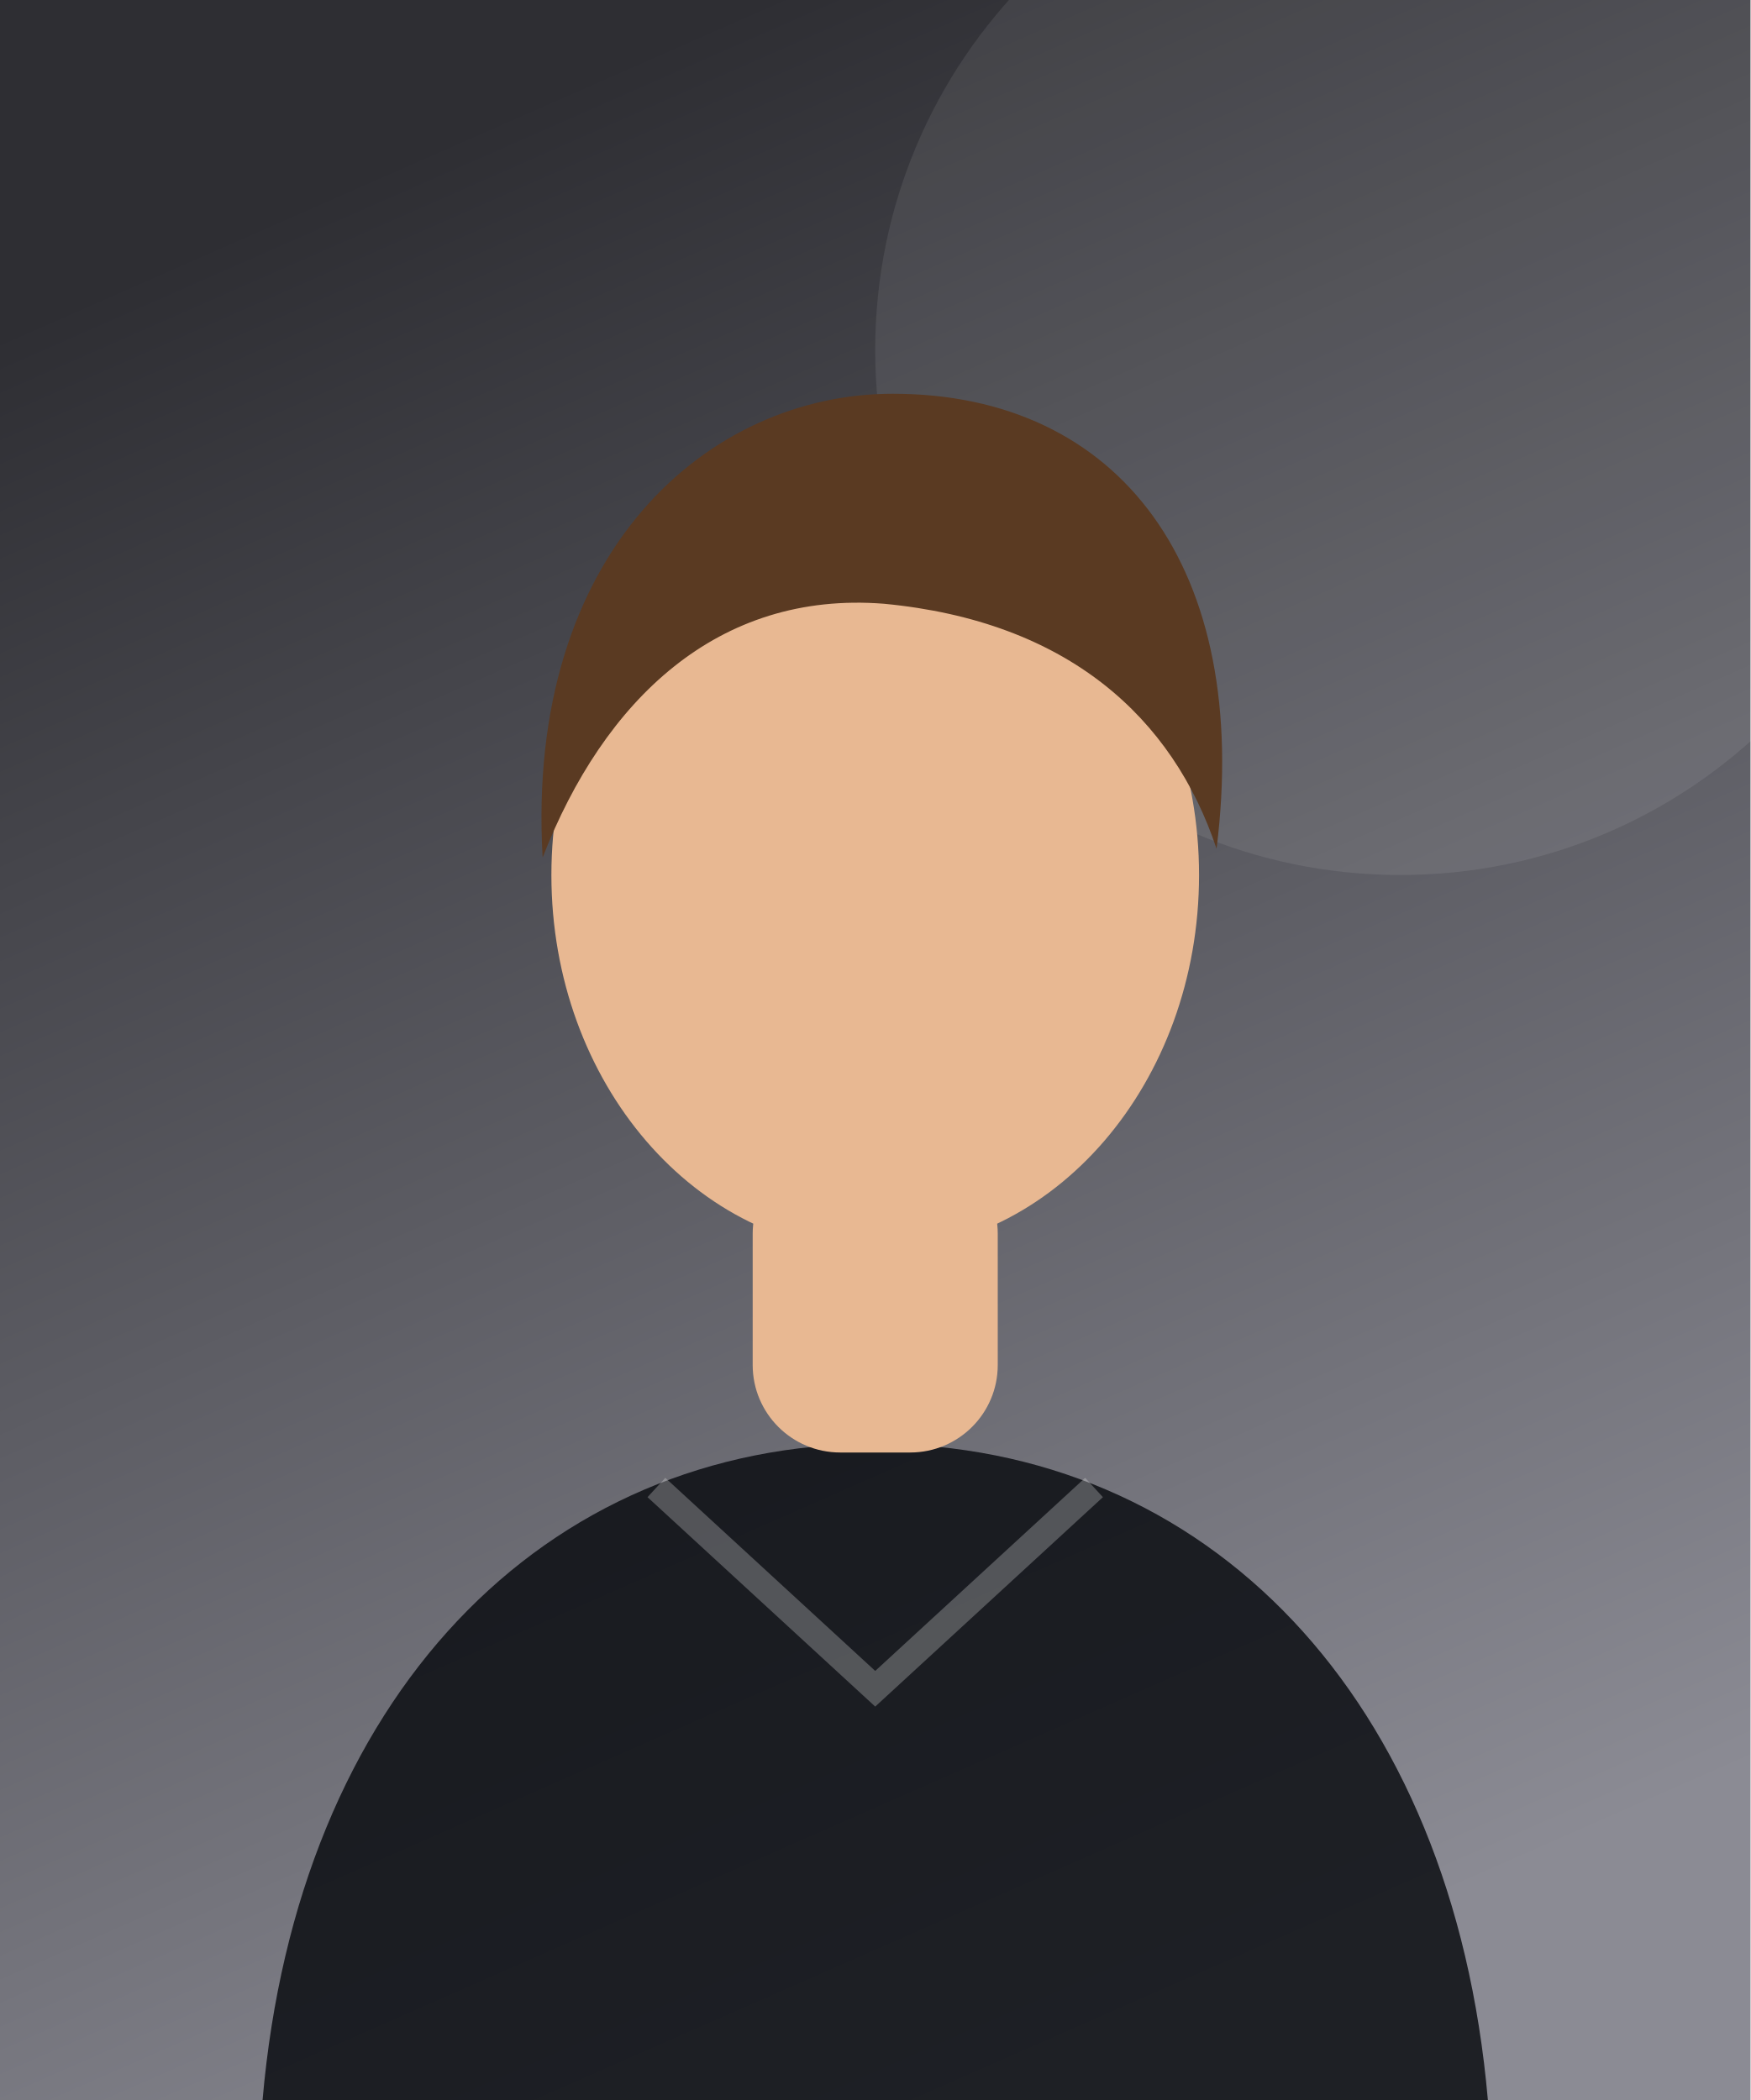
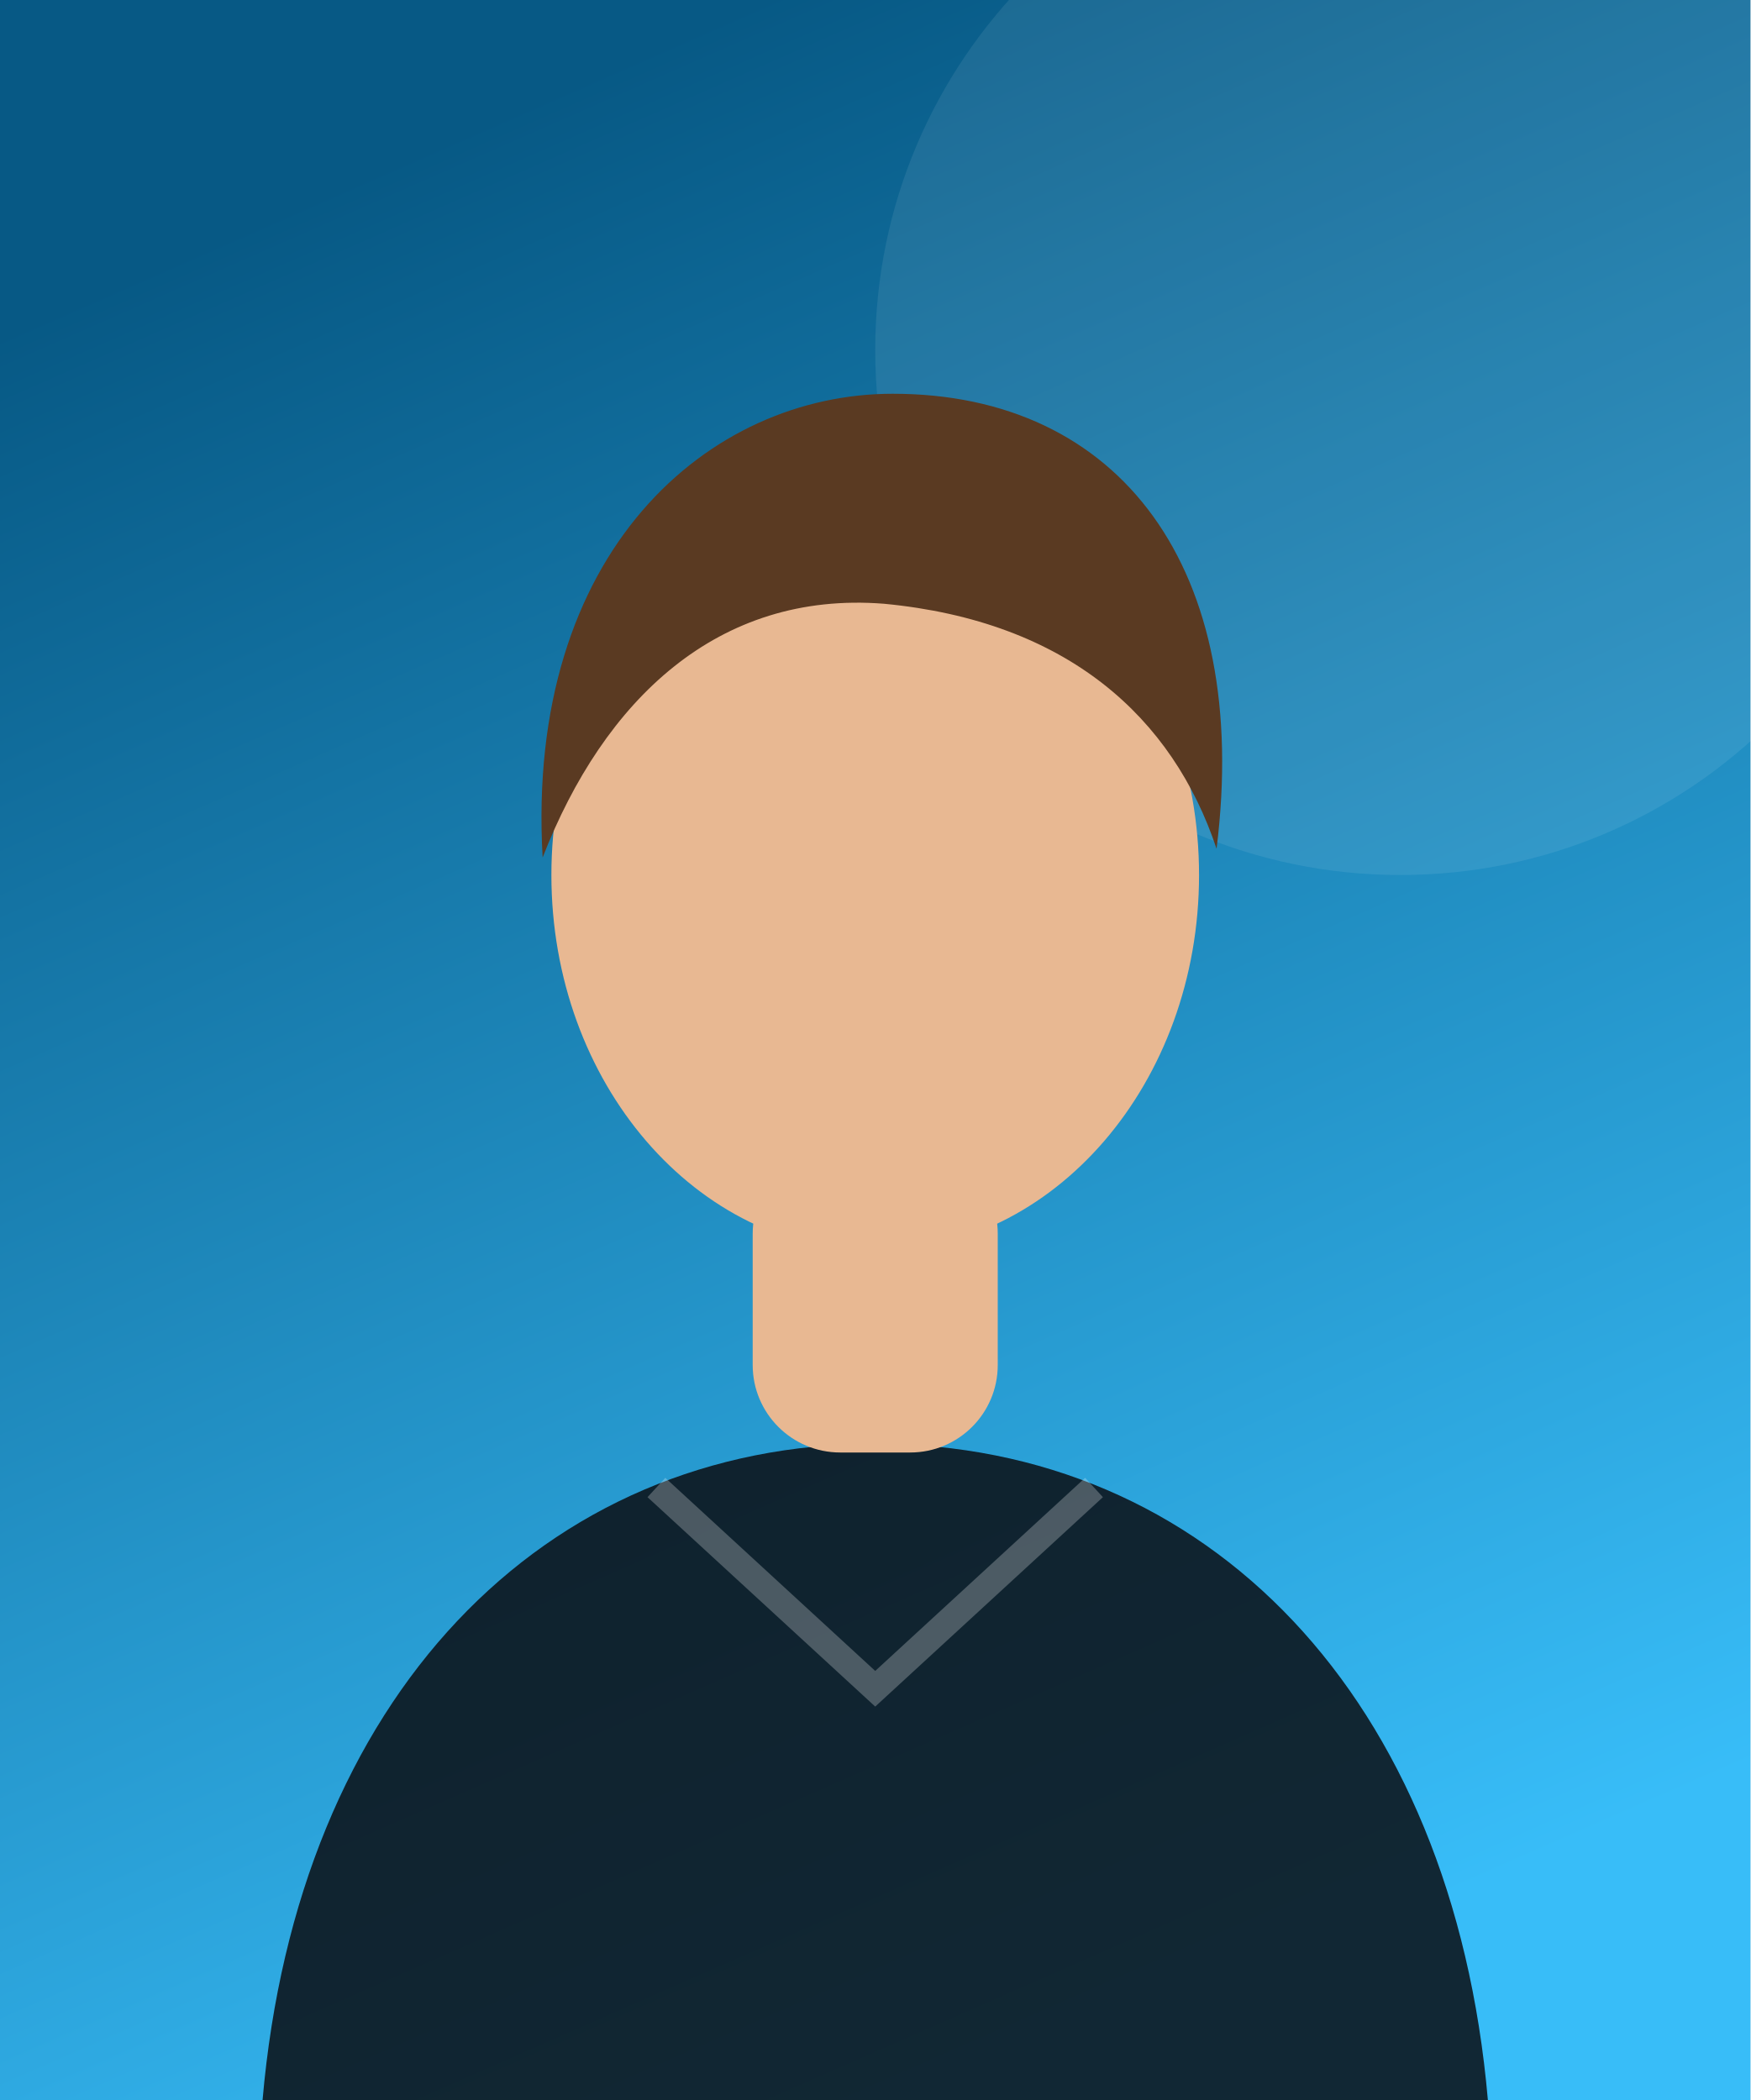
<svg xmlns="http://www.w3.org/2000/svg" viewBox="0 0 400 480" width="400" height="480">
  <defs>
    <linearGradient id="g" gradientTransform="rotate(70 .5 .5)">
-       <stop offset="0" stop-color="#2E2E33" />
-       <stop offset="1" stop-color="#8B8B94" />
+       <stop offset="0" stop-color="#075985" />
+       <stop offset="1" stop-color="#38BDF8" />
    </linearGradient>
  </defs>
  <rect width="400" height="480" fill="url(#g)" />
  <circle cx="320" cy="80" r="120" fill="#fff" opacity=".08" />
  <path d="M60 480c8-92 64-150 140-150s132 58 140 150z" fill="#0B0D12" opacity=".85" />
  <path d="M150 340l50 46 50-46" fill="none" stroke="#fff" stroke-opacity=".25" stroke-width="6" />
  <rect x="172" y="262" width="56" height="70" rx="20" fill="#E8B892" />
  <ellipse cx="200" cy="200" rx="74" ry="86" fill="#E8B892" />
  <path d="M124 196c-4-70 38-106 80-106 52 0 82 40 74 104-10-30-34-52-76-56-38-3-64 22-78 58z" fill="#5A3A22" />
</svg>
